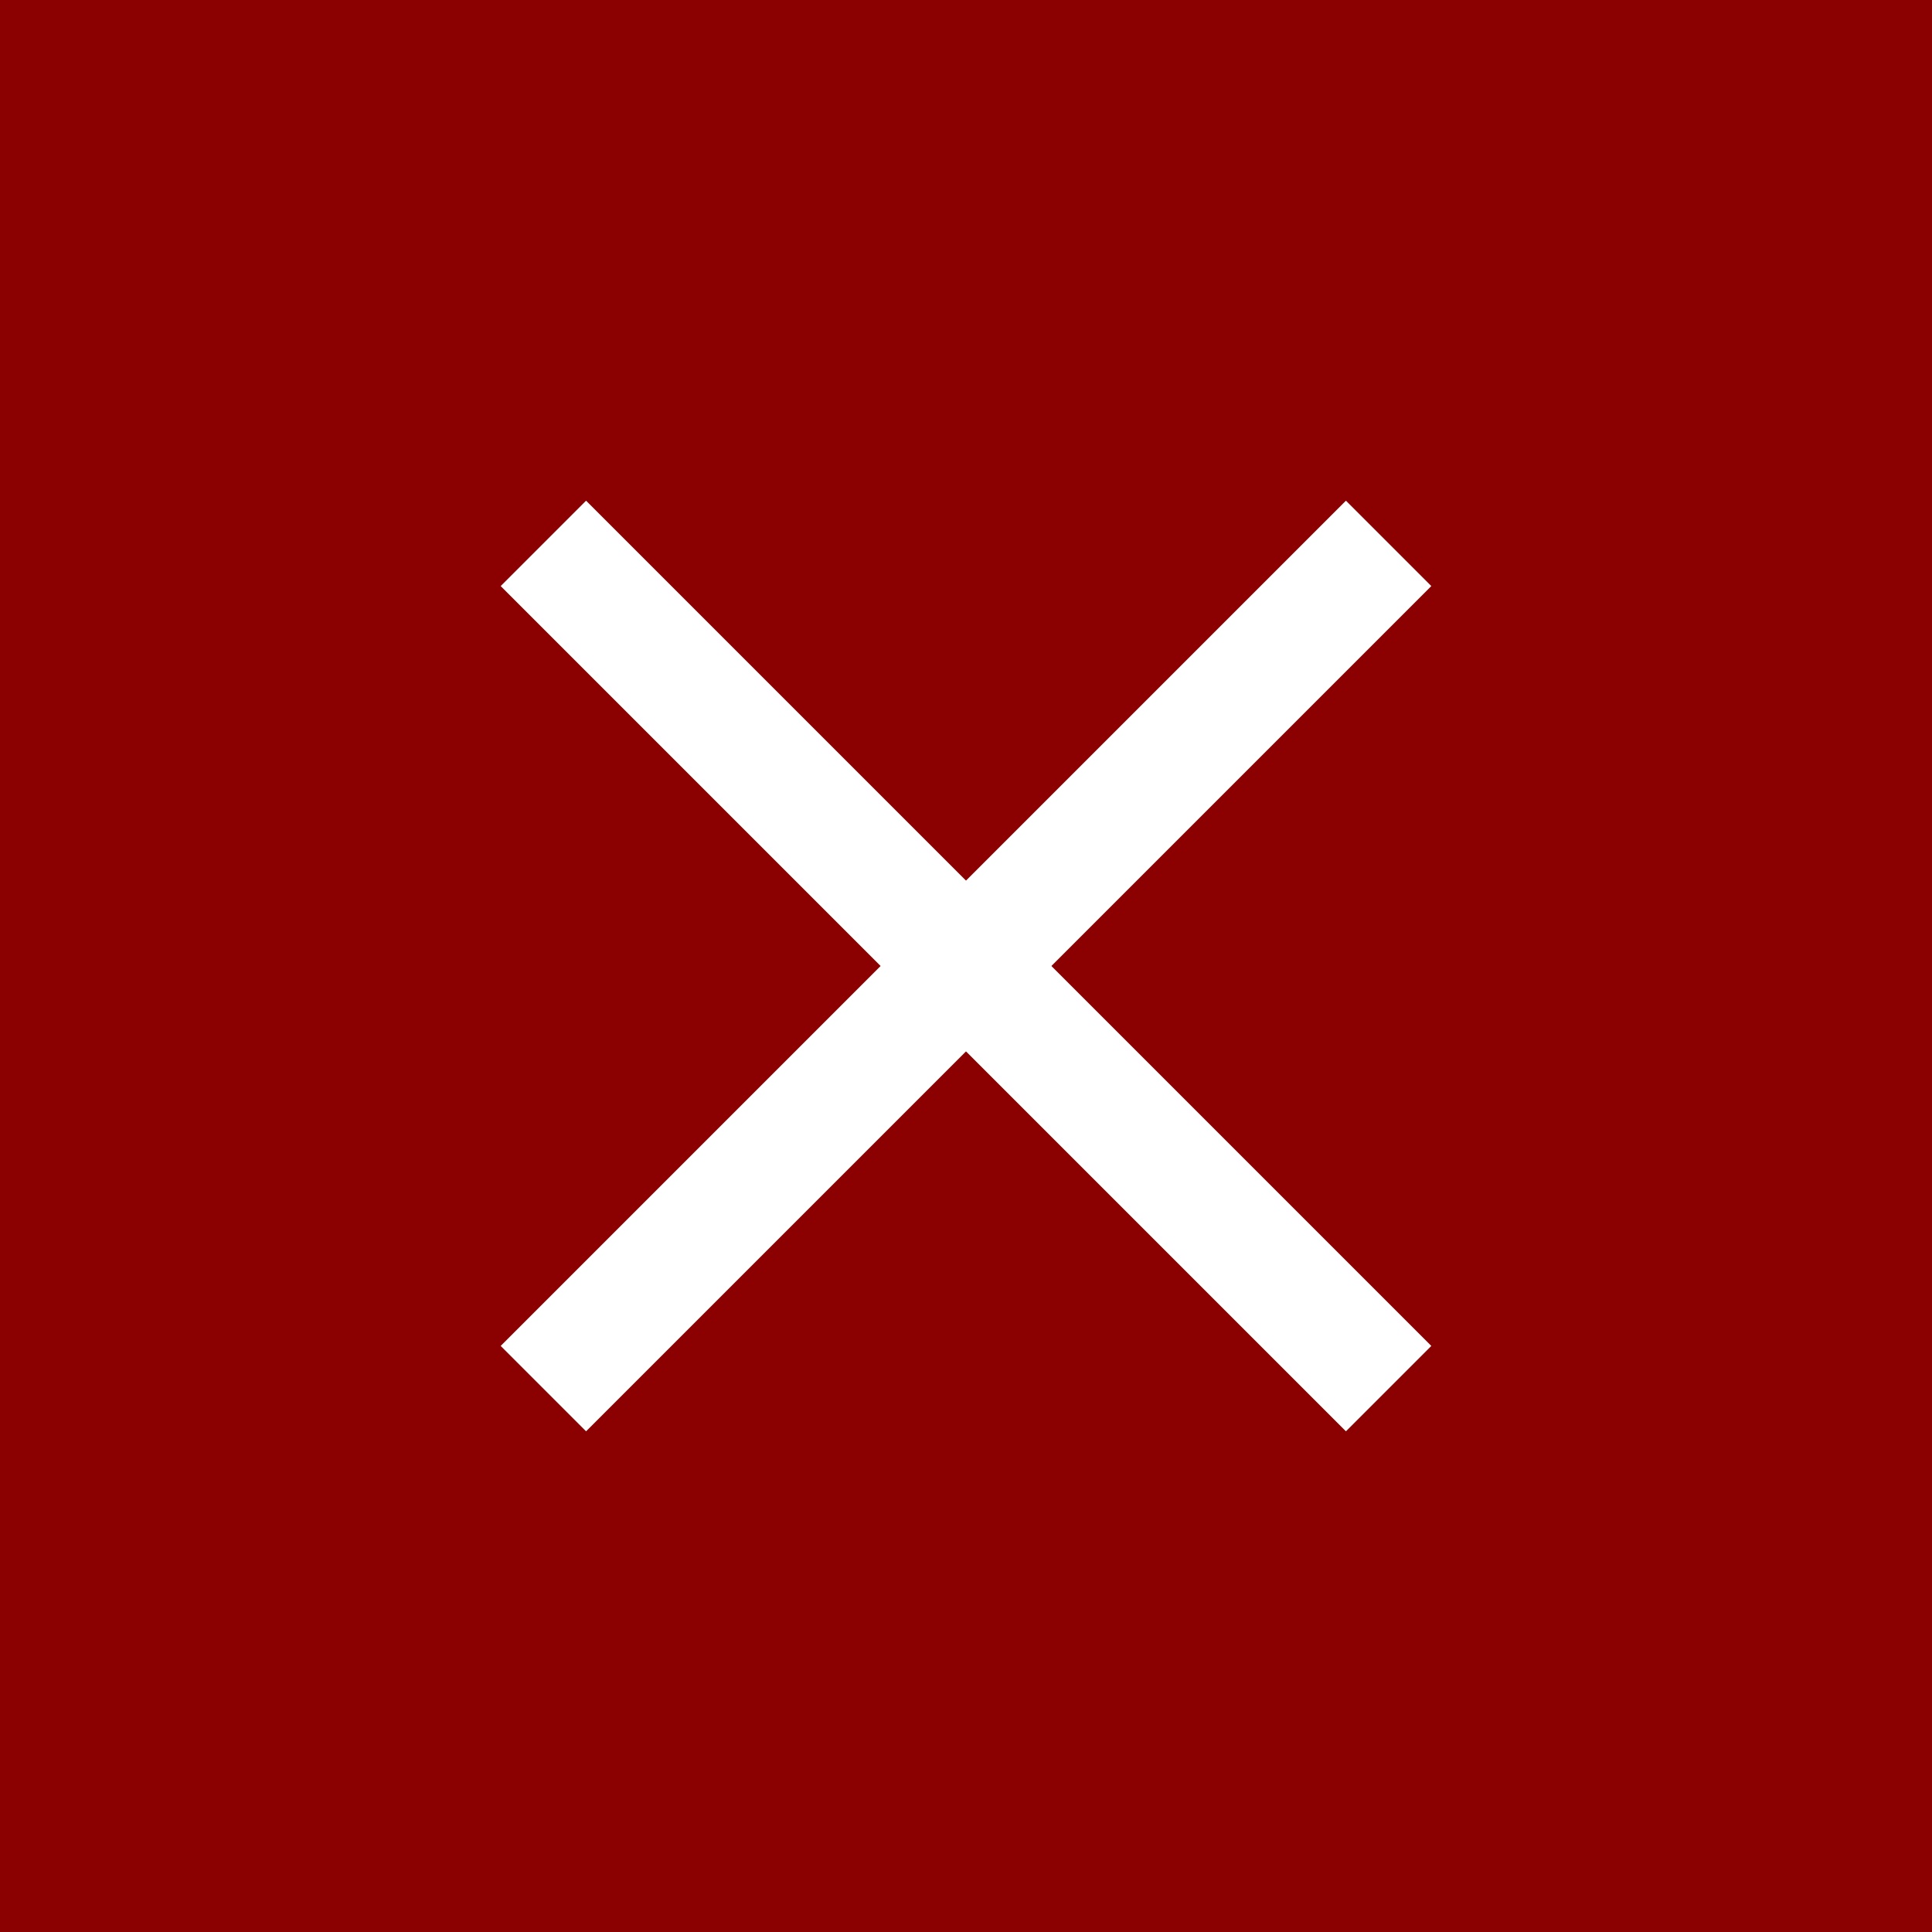
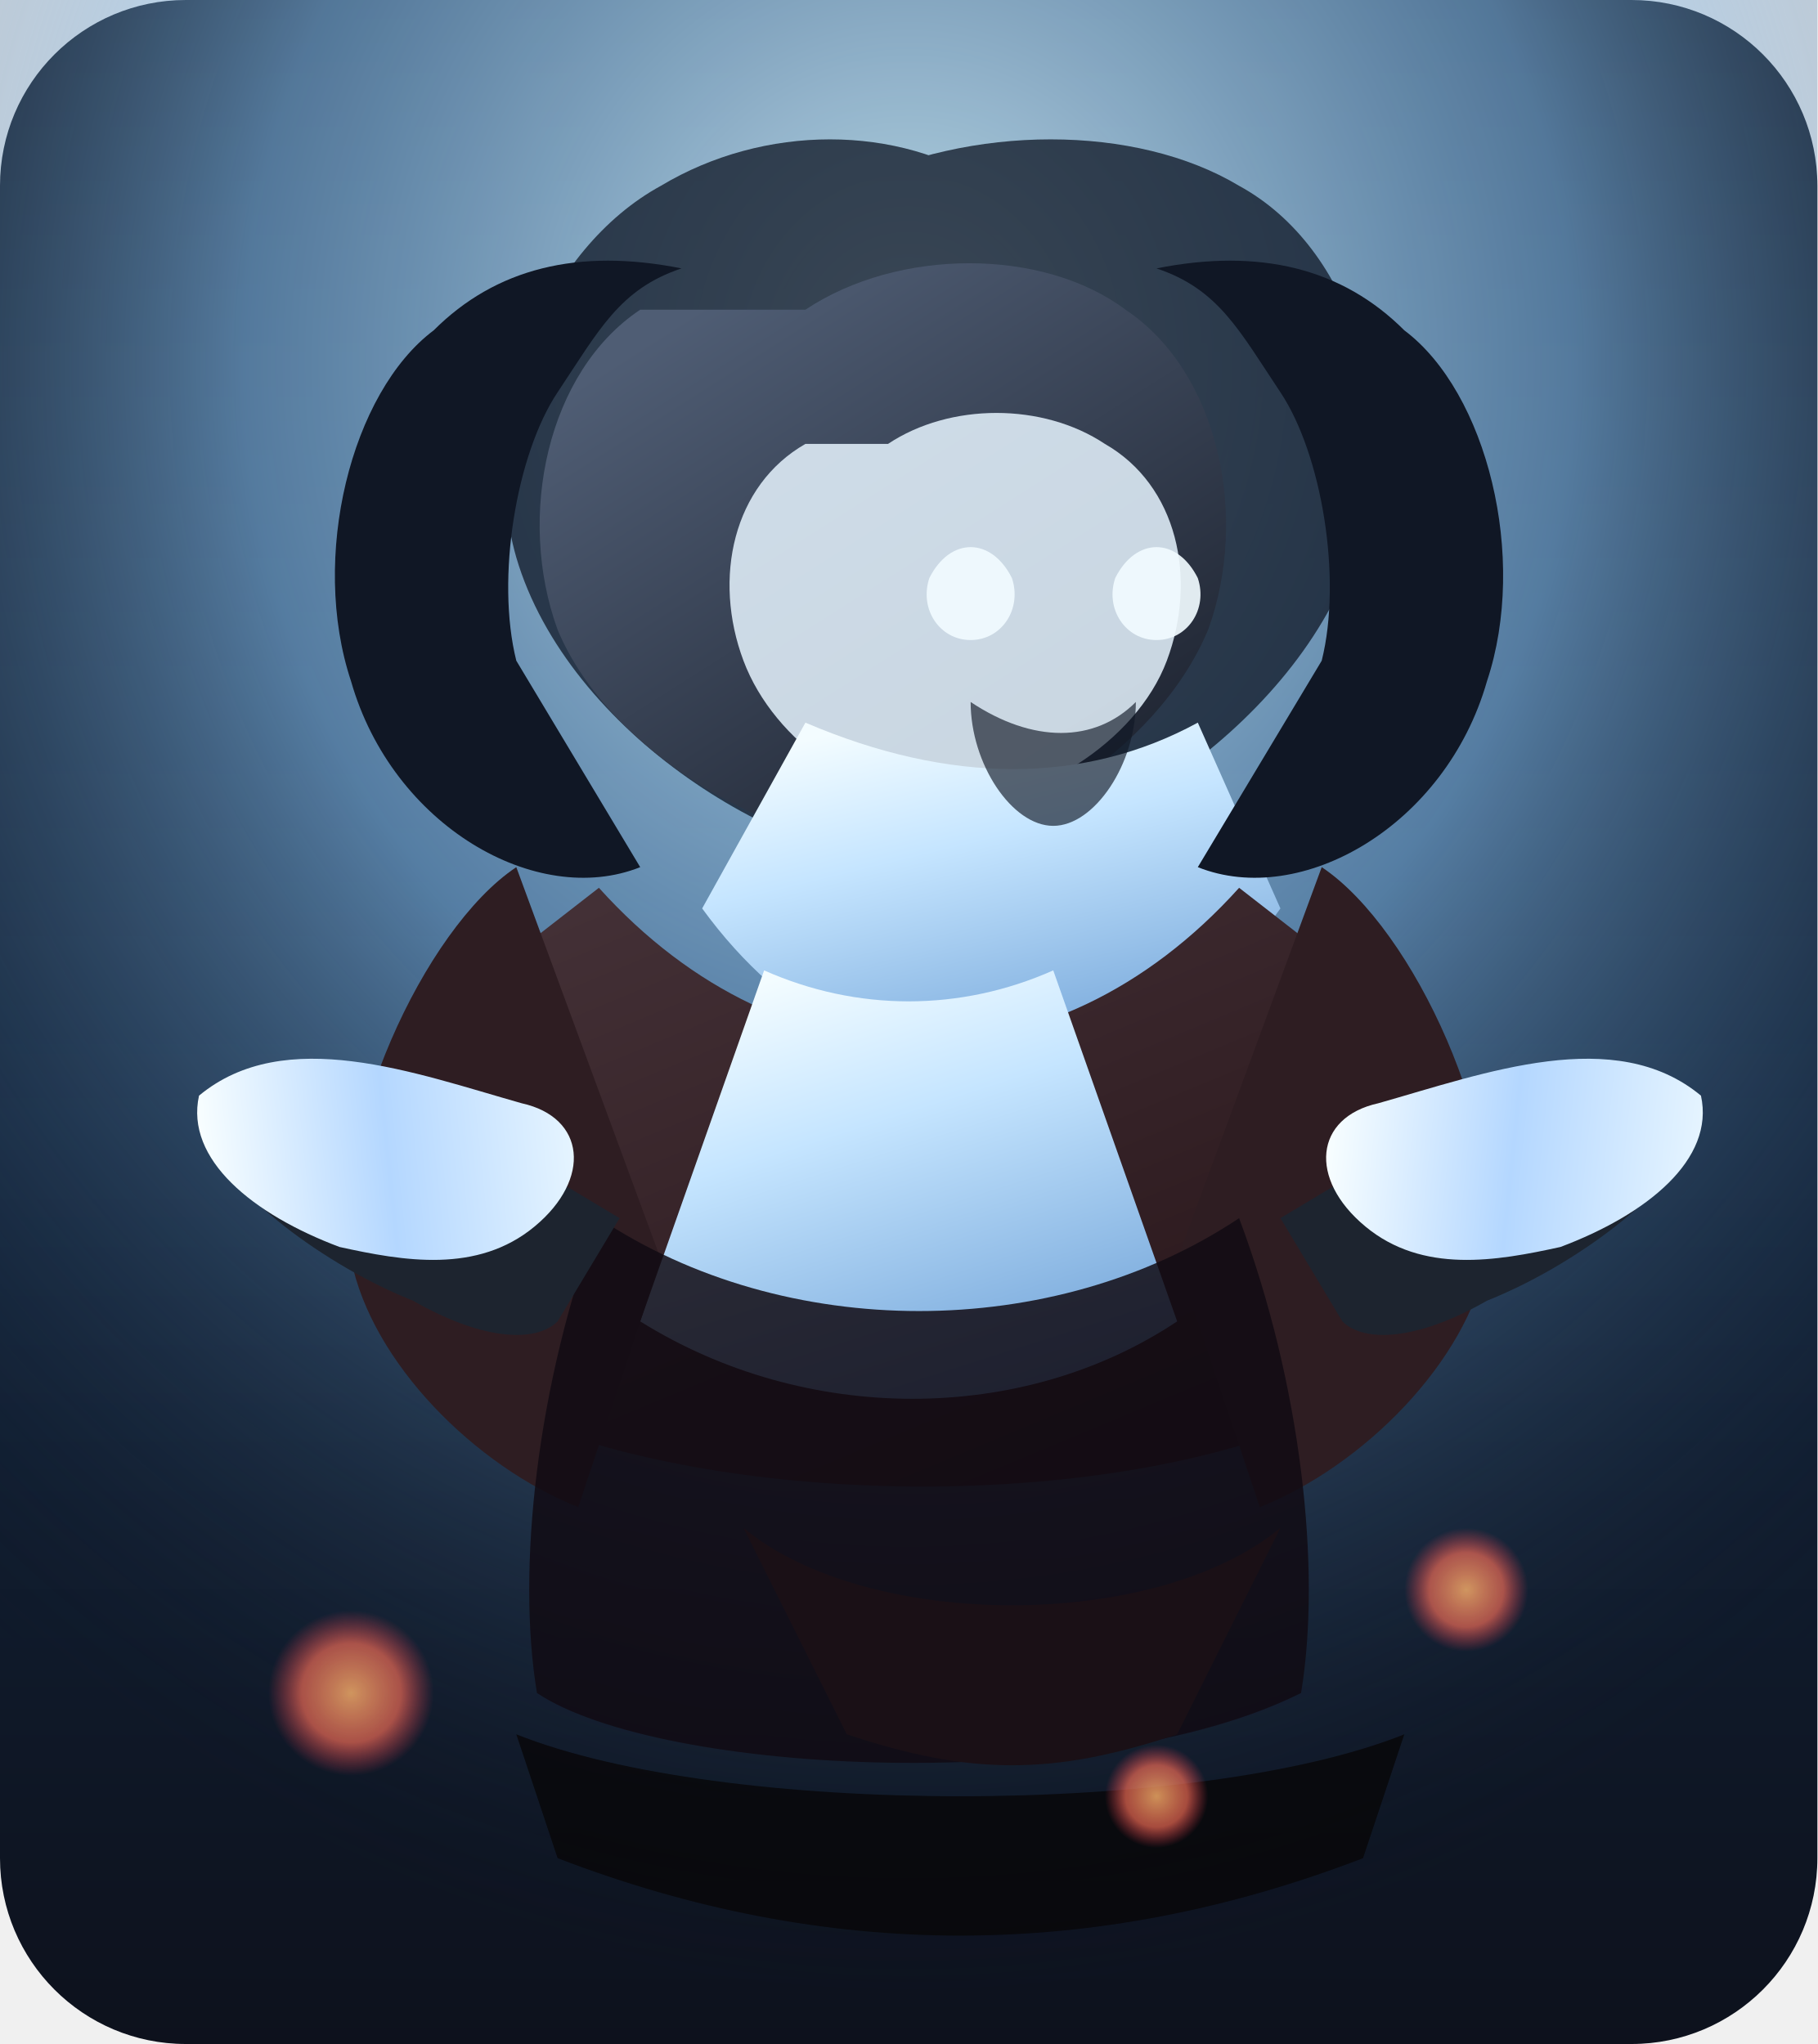
- <svg xmlns="http://www.w3.org/2000/svg" viewBox="0 0 64 64">
-   <rect width="64" height="64" fill="#8b0000" />
-   <line x1="18" y1="18" x2="46" y2="46" stroke="#fff" stroke-width="4" />
-   <line x1="46" y1="18" x2="18" y2="46" stroke="#fff" stroke-width="4" />
+ <svg xmlns="http://www.w3.org/2000/svg" viewBox="0 0 176 198" role="img" aria-labelledby="title desc">
+   <defs>
+     <linearGradient id="raider-aurora" x1="0%" x2="0%" y1="0%" y2="100%">
+       <stop offset="0" stop-color="#0a0f1a" />
+       <stop offset="0.55" stop-color="#12243b" />
+       <stop offset="1" stop-color="#0d111c" />
+     </linearGradient>
+     <radialGradient id="raider-halo" cx="50%" cy="18%" r="80%">
+       <stop offset="0" stop-color="#d7f4ff" stop-opacity="0.9" />
+       <stop offset="0.45" stop-color="#8ecbff" stop-opacity="0.55" />
+       <stop offset="1" stop-color="#091020" stop-opacity="0" />
+     </radialGradient>
+     <linearGradient id="raider-fur" x1="20%" y1="10%" x2="80%" y2="90%">
+       <stop offset="0" stop-color="#4f5d74" />
+       <stop offset="1" stop-color="#202633" />
+     </linearGradient>
+     <linearGradient id="raider-armor" x1="30%" y1="0%" x2="70%" y2="100%">
+       <stop offset="0" stop-color="#f3fcff" />
+       <stop offset="0.35" stop-color="#c5e5ff" />
+       <stop offset="1" stop-color="#6fa1d6" />
+     </linearGradient>
+     <linearGradient id="raider-leather" x1="15%" y1="0%" x2="85%" y2="100%">
+       <stop offset="0" stop-color="#443137" />
+       <stop offset="1" stop-color="#261317" />
+     </linearGradient>
+     <linearGradient id="raider-steel" x1="0%" x2="100%" y1="0%" y2="0%">
+       <stop offset="0" stop-color="#f8feff" />
+       <stop offset="0.5" stop-color="#b4d7ff" />
+       <stop offset="1" stop-color="#e5f4ff" />
+     </linearGradient>
+     <radialGradient id="raider-ember" cx="50%" cy="50%" r="50%">
+       <stop offset="0" stop-color="#ffb36b" />
+       <stop offset="0.6" stop-color="#ff7058" stop-opacity="0.8" />
+       <stop offset="1" stop-color="#f53b52" stop-opacity="0" />
+     </radialGradient>
+   </defs>
+   <rect width="176" height="198" rx="18" ry="18" fill="url(#raider-aurora)" />
+   <rect width="176" height="198" fill="url(#raider-halo)" />
+   <g transform="translate(20 8)">
+     <path d="M62 10c12-6 28-6 38 0 11 6 16 22 11 36-6 17-27 30-41 30S35 63 30 46c-4-14 3-30 14-36 10-6 23-6 32 0z" fill="#0d1624" opacity="0.75" />
+     <path d="M58 22c9-6 23-6 31 0 9 6 12 20 8 31-5 12-20 21-31 21S39 65 34 53c-4-11-1-25 8-31z" fill="url(#raider-fur)" />
+     <path d="M66 35c6-4 15-4 21 0 7 4 9 13 6 21-3 8-13 14-21 14s-17-6-20-14c-3-8-1-17 6-21z" fill="#e6f4ff" opacity="0.85" />
+     <path d="M58 62c14 6 27 6 38 0l8 18c-14 20-40 22-56 0l10-18z" fill="url(#raider-armor)" />
+     <path d="M38 78c18 20 44 20 62 0l18 14-12 38c-20 8-53 8-74 0L20 92z" fill="url(#raider-leather)" />
+     <path d="M54 86c9 4 19 4 28 0l12 34c-15 10-36 10-52 0l12-34z" fill="url(#raider-armor)" />
+     <path d="M30 76c-9 6-18 26-16 38 2 10 12 20 22 24l8-24z" fill="#2e1d22" />
+     <path d="M108 76c9 6 18 26 16 38-2 10-12 20-22 24l-8-24z" fill="#2e1d22" />
+     <path d="M22 24c-8 6-12 22-8 34 4 14 18 22 28 18l-12-20c-2-8 0-20 4-26s6-10 12-12c-10-2-18 0-24 6z" fill="#101725" />
+     <path d="M116 24c8 6 12 22 8 34-4 14-18 22-28 18l12-20c2-8 0-20-4-26s-6-10-12-12c10-2 18 0 24 6z" fill="#101725" />
+     <path d="M38 110c-6 16-8 34-6 46 12 8 54 10 74 0 2-12 0-30-6-46-18 12-44 12-62 0z" fill="#110b13" opacity="0.85" />
+     <path d="M30 160c20 8 66 8 86 0l-4 12c-26 10-52 10-78 0z" fill="#070608" opacity="0.8" />
+     <path d="M2 104c-1 2 8 10 18 14 7 4 12 4 14 2l6-10-20-12c-8-4-16 0-18 6z" fill="#1d242f" />
+     <path d="M142 104c1 2-8 10-18 14-7 4-12 4-14 2l-6-10 20-12c8-4 16 0 18 6z" fill="#1d242f" />
+     <path d="M0 96c-2 6 4 12 12 16 6 2 13 4 19 0s6-10 0-12c-10-4-22-10-31-4z" fill="url(#raider-steel)" transform="rotate(-6 20 104)" />
+     <path d="M144 96c2 6-4 12-12 16-6 2-13 4-19 0s-6-10 0-12c10-4 22-10 31-4z" fill="url(#raider-steel)" transform="rotate(6 124 104)" />
+     <g fill="#f1fbff" opacity="0.92">
+       <path d="M70 48c2-4 6-4 8 0 1 3-1 6-4 6s-5-3-4-6z" />
+       <path d="M88 48c2-4 6-4 8 0 1 3-1 6-4 6s-5-3-4-6z" />
+     </g>
+     <path d="M74 60c6 4 12 4 16 0 0 6-4 12-8 12s-8-6-8-12z" fill="#101725" opacity="0.65" />
+     <path d="M52 140c12 10 40 10 52 0l-10 20c-12 4-20 4-32 0z" fill="#1a1016" />
+   </g>
+   <g opacity="0.8">
+     <circle cx="34" cy="164" r="8" fill="url(#raider-ember)" />
+     <circle cx="142" cy="154" r="6" fill="url(#raider-ember)" />
+     <circle cx="112" cy="174" r="5" fill="url(#raider-ember)" />
+   </g>
</svg>
